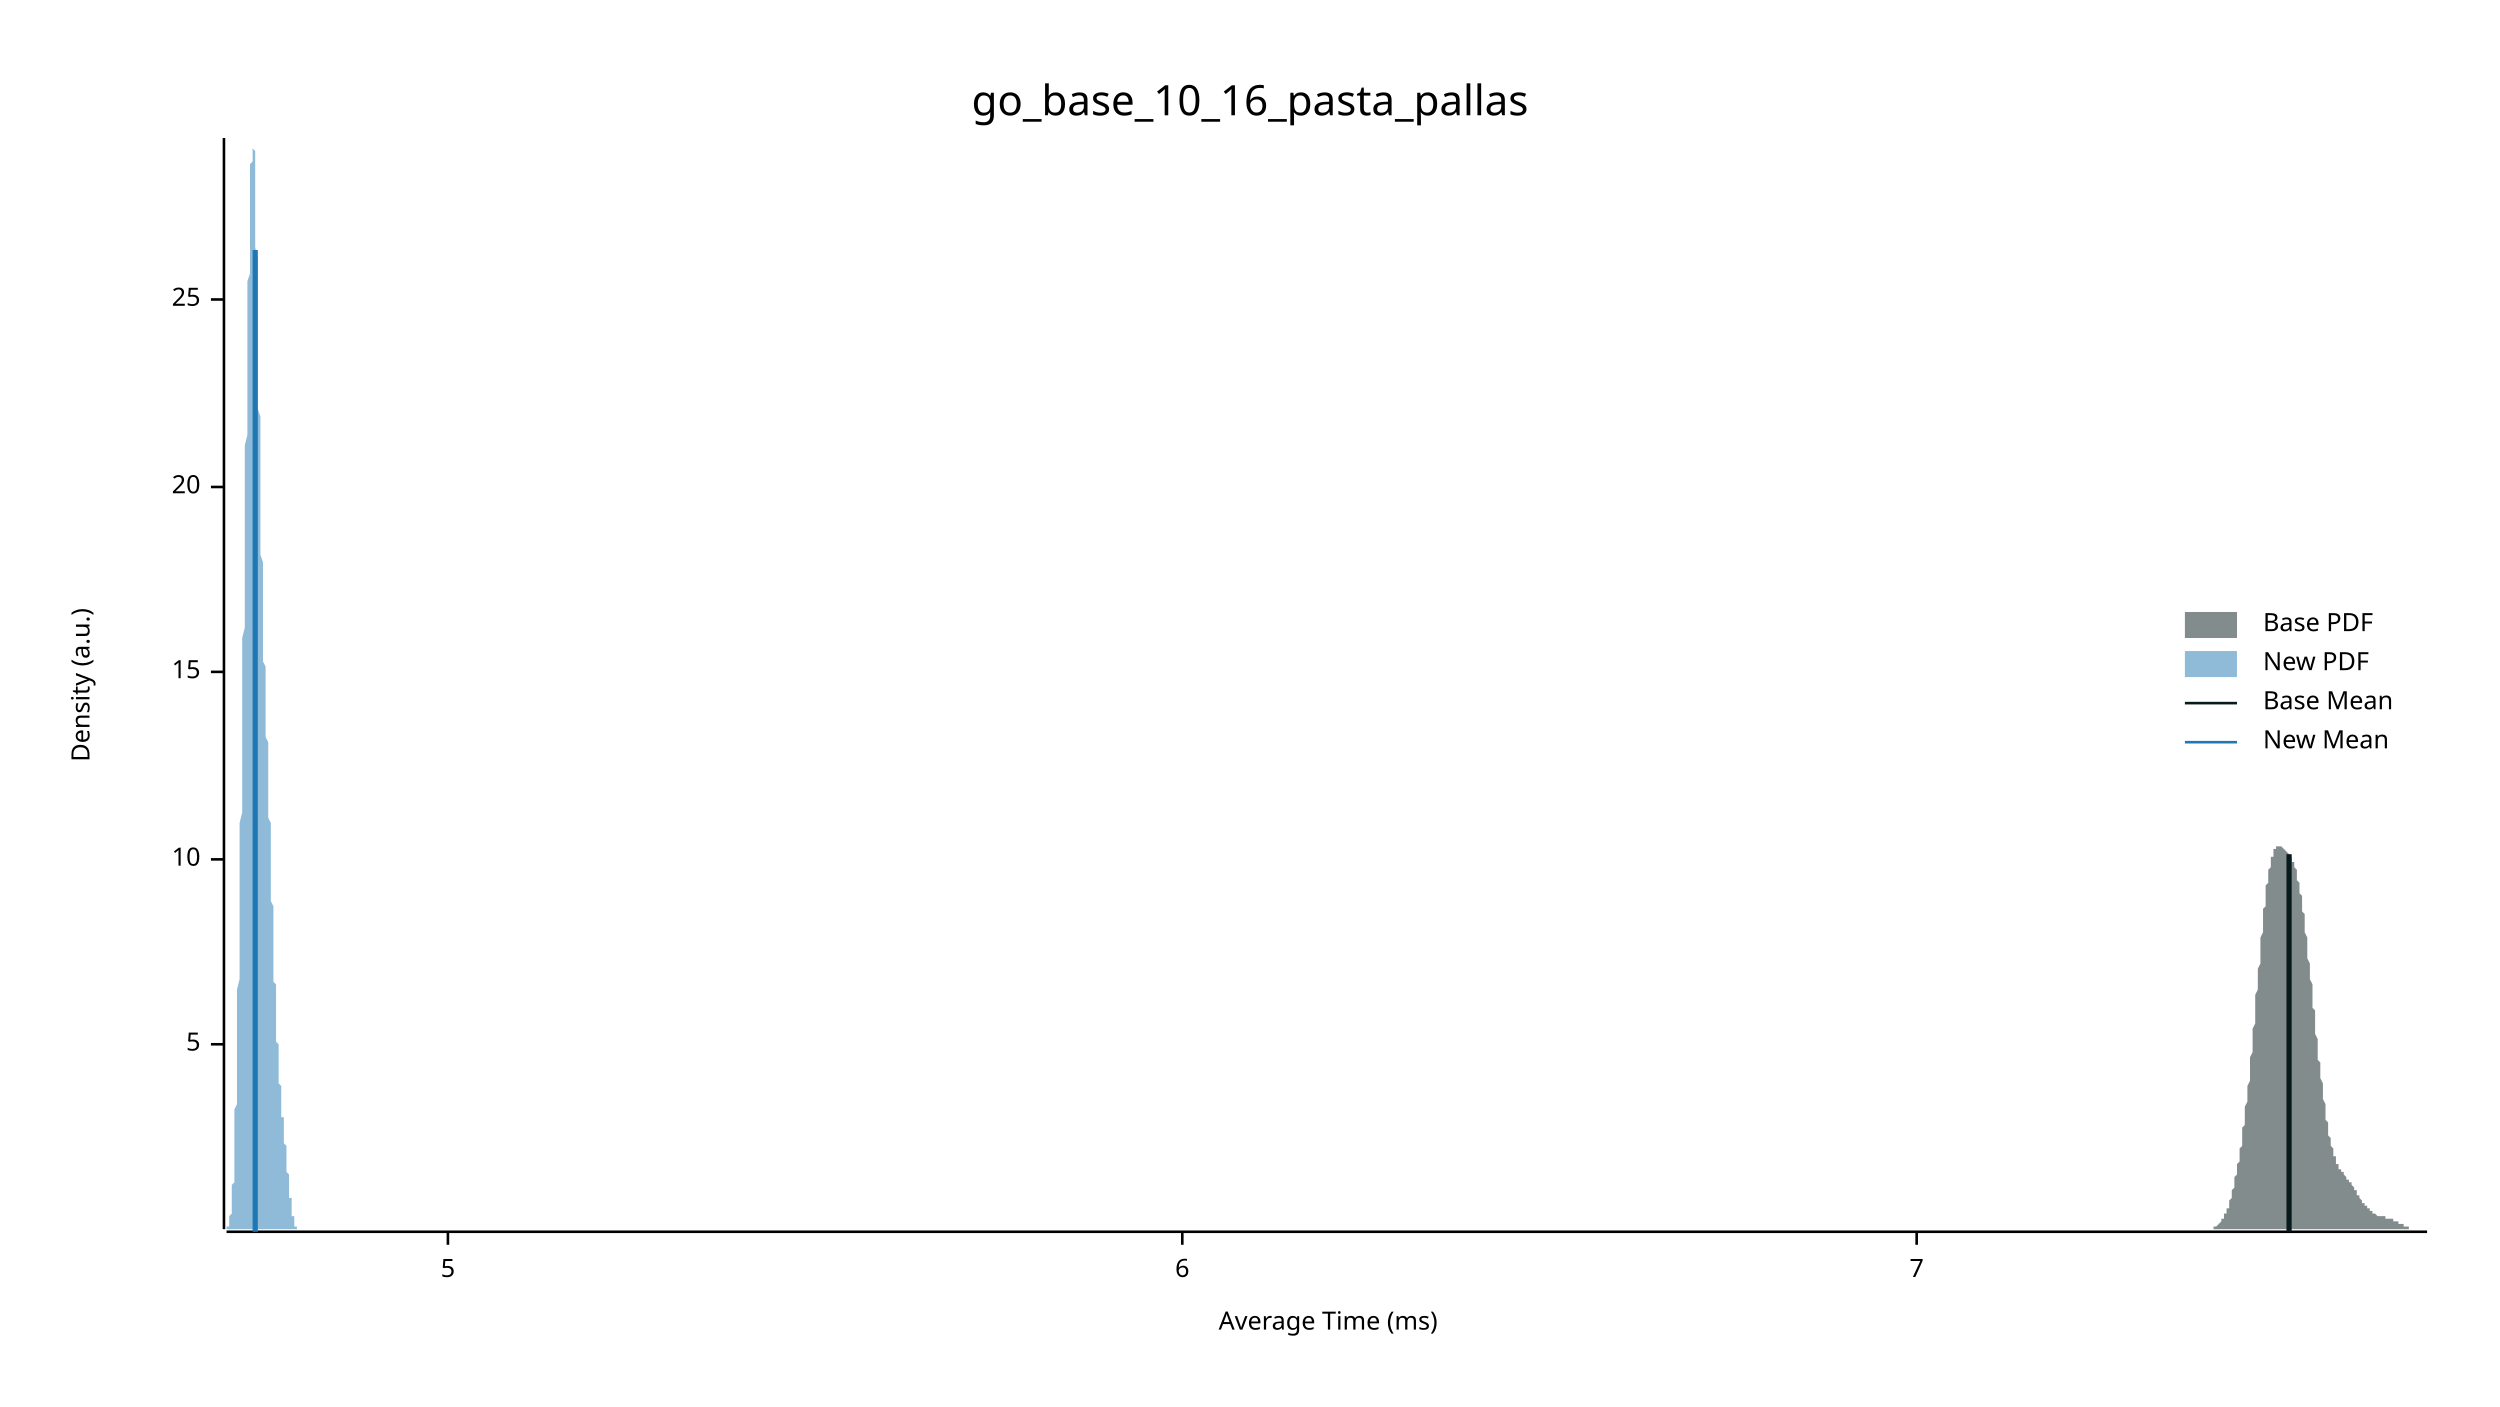
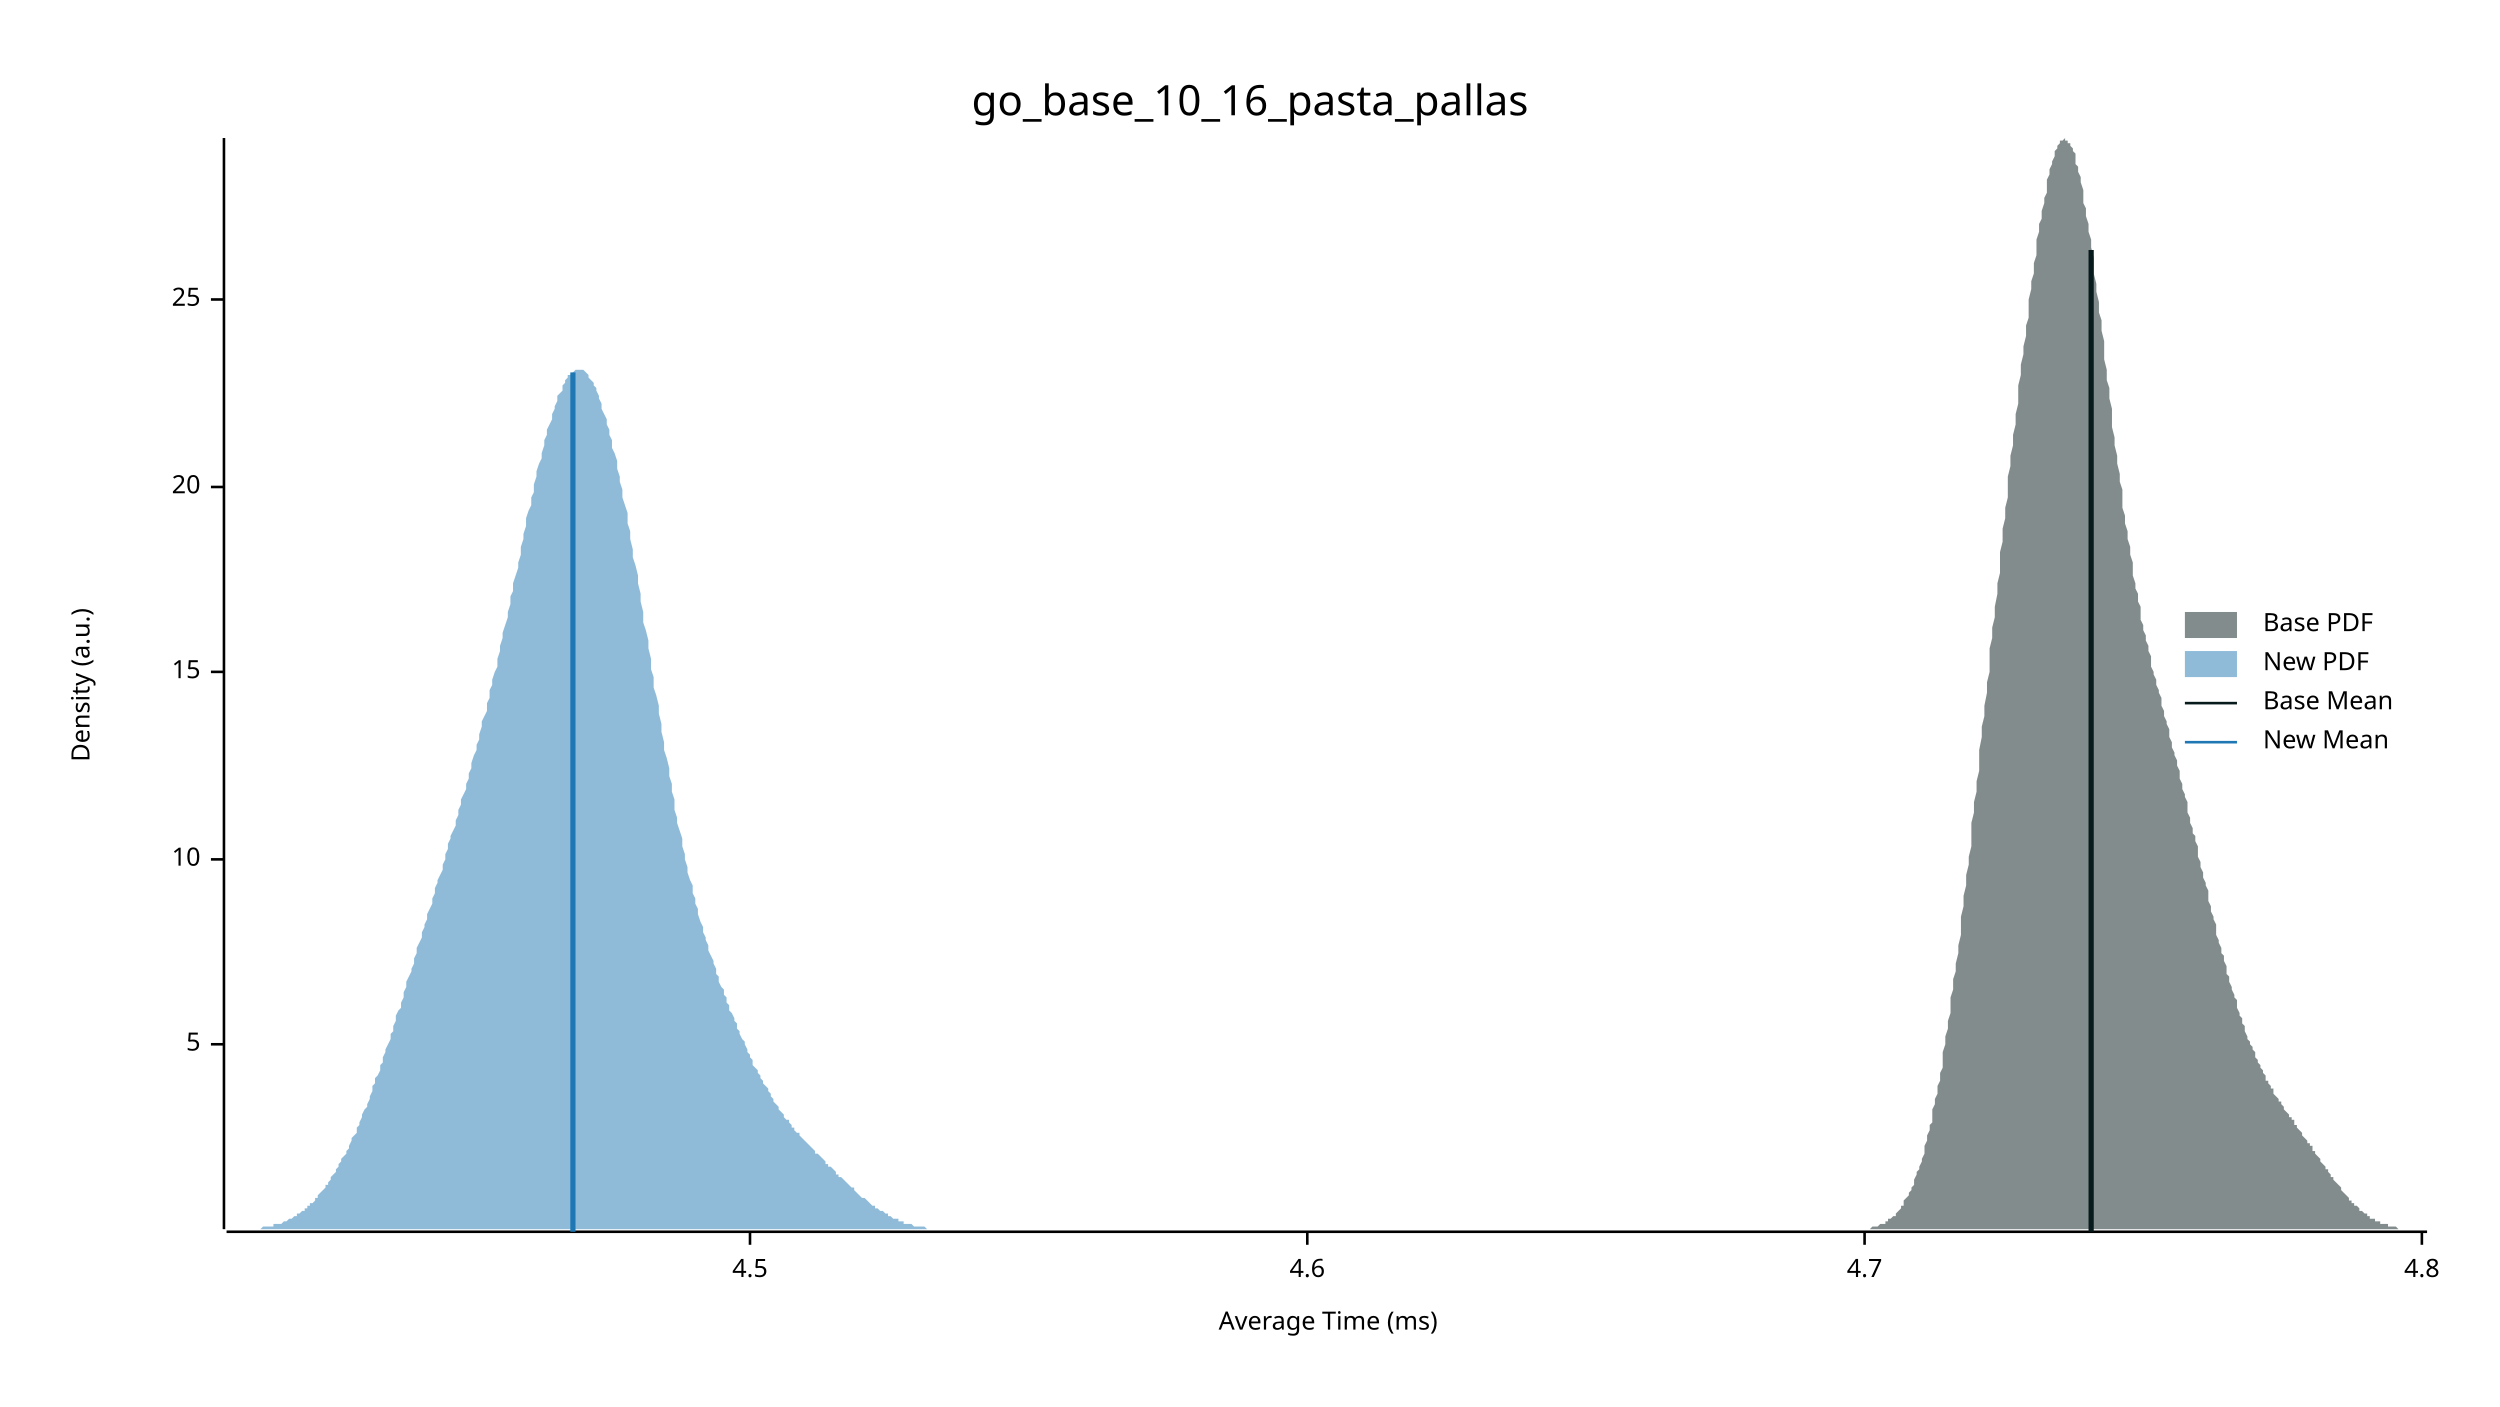
<svg xmlns="http://www.w3.org/2000/svg" width="960" height="540" viewBox="0 0 960 540">
  <text x="480" y="32" dy="0.76em" text-anchor="middle" font-family="sans-serif" font-size="16.129" opacity="1" fill="#000000">
go_base_10_16_pasta_pallas
</text>
  <text x="27" y="263" dy="0.76em" text-anchor="middle" font-family="sans-serif" font-size="9.677" opacity="1" fill="#000000" transform="rotate(270, 27, 263)">
Density (a.u.)
</text>
  <text x="510" y="513" dy="-0.5ex" text-anchor="middle" font-family="sans-serif" font-size="9.677" opacity="1" fill="#000000">
Average Time (ms)
</text>
  <polyline fill="none" opacity="1" stroke="#000000" stroke-width="1" points="86,53 86,472 " />
  <text x="77" y="401" dy="0.5ex" text-anchor="end" font-family="sans-serif" font-size="9.677" opacity="1" fill="#000000">
5
</text>
  <polyline fill="none" opacity="1" stroke="#000000" stroke-width="1" points="81,401 86,401 " />
  <text x="77" y="330" dy="0.5ex" text-anchor="end" font-family="sans-serif" font-size="9.677" opacity="1" fill="#000000">
10
</text>
  <polyline fill="none" opacity="1" stroke="#000000" stroke-width="1" points="81,330 86,330 " />
  <text x="77" y="258" dy="0.5ex" text-anchor="end" font-family="sans-serif" font-size="9.677" opacity="1" fill="#000000">
15
</text>
  <polyline fill="none" opacity="1" stroke="#000000" stroke-width="1" points="81,258 86,258 " />
  <text x="77" y="187" dy="0.5ex" text-anchor="end" font-family="sans-serif" font-size="9.677" opacity="1" fill="#000000">
20
</text>
  <polyline fill="none" opacity="1" stroke="#000000" stroke-width="1" points="81,187 86,187 " />
  <text x="77" y="115" dy="0.5ex" text-anchor="end" font-family="sans-serif" font-size="9.677" opacity="1" fill="#000000">
25
</text>
  <polyline fill="none" opacity="1" stroke="#000000" stroke-width="1" points="81,115 86,115 " />
  <polyline fill="none" opacity="1" stroke="#000000" stroke-width="1" points="87,473 932,473 " />
-   <text x="172" y="483" dy="0.76em" text-anchor="middle" font-family="sans-serif" font-size="9.677" opacity="1" fill="#000000">
- 5
+   <text x="288" y="483" dy="0.76em" text-anchor="middle" font-family="sans-serif" font-size="9.677" opacity="1" fill="#000000">
+ 4.5
</text>
-   <polyline fill="none" opacity="1" stroke="#000000" stroke-width="1" points="172,473 172,478 " />
-   <text x="454" y="483" dy="0.76em" text-anchor="middle" font-family="sans-serif" font-size="9.677" opacity="1" fill="#000000">
- 6
+   <polyline fill="none" opacity="1" stroke="#000000" stroke-width="1" points="288,473 288,478 " />
+   <text x="502" y="483" dy="0.76em" text-anchor="middle" font-family="sans-serif" font-size="9.677" opacity="1" fill="#000000">
+ 4.6
</text>
-   <polyline fill="none" opacity="1" stroke="#000000" stroke-width="1" points="454,473 454,478 " />
-   <text x="736" y="483" dy="0.76em" text-anchor="middle" font-family="sans-serif" font-size="9.677" opacity="1" fill="#000000">
- 7
+   <polyline fill="none" opacity="1" stroke="#000000" stroke-width="1" points="502,473 502,478 " />
+   <text x="716" y="483" dy="0.76em" text-anchor="middle" font-family="sans-serif" font-size="9.677" opacity="1" fill="#000000">
+ 4.7
</text>
-   <polyline fill="none" opacity="1" stroke="#000000" stroke-width="1" points="736,473 736,478 " />
-   <polygon opacity="0.5" fill="#071A1C" points="845,472 845,472 845,472 845,472 845,472 846,472 846,472 846,472 846,472 846,472 846,472 847,472 847,472 847,472 847,472 847,472 848,472 848,472 848,472 848,472 848,472 848,472 849,472 849,472 849,472 849,472 849,472 849,472 850,472 850,472 850,472 850,471 850,471 850,471 851,471 851,471 851,471 851,471 851,471 852,470 852,470 852,470 852,470 852,470 852,470 853,469 853,469 853,469 853,469 853,468 853,468 854,468 854,468 854,467 854,467 854,466 854,466 855,466 855,465 855,465 855,464 855,464 856,464 856,463 856,462 856,462 856,461 856,461 857,460 857,460 857,459 857,458 857,458 857,457 858,456 858,455 858,455 858,454 858,453 858,452 859,451 859,450 859,449 859,448 859,447 860,446 860,445 860,444 860,443 860,442 860,441 861,440 861,439 861,437 861,436 861,435 861,433 862,432 862,431 862,429 862,428 862,426 862,425 863,423 863,422 863,420 863,418 863,417 864,415 864,413 864,412 864,410 864,408 864,406 865,404 865,402 865,400 865,399 865,397 865,395 866,393 866,391 866,389 866,386 866,384 866,382 867,380 867,378 867,376 867,374 867,372 868,370 868,368 868,366 868,364 868,362 868,360 869,358 869,356 869,355 869,353 869,351 869,349 870,348 870,346 870,345 870,343 870,342 870,340 871,339 871,338 871,336 871,335 871,334 872,333 872,332 872,331 872,331 872,330 872,329 873,329 873,328 873,328 873,327 873,327 873,326 874,326 874,326 874,326 874,325 874,325 874,325 875,325 875,325 875,325 875,325 875,325 876,325 876,325 876,325 876,325 876,325 876,325 877,326 877,326 877,326 877,326 877,326 877,326 878,327 878,327 878,327 878,327 878,327 878,327 879,328 879,328 879,328 879,328 879,329 880,329 880,329 880,329 880,330 880,330 880,331 881,331 881,331 881,332 881,332 881,333 881,333 882,334 882,335 882,335 882,336 882,337 882,338 883,339 883,340 883,340 883,341 883,343 884,344 884,345 884,346 884,347 884,348 884,350 885,351 885,352 885,354 885,355 885,357 885,358 886,360 886,361 886,363 886,365 886,366 886,368 887,370 887,371 887,373 887,375 887,376 888,378 888,380 888,382 888,383 888,385 888,387 889,388 889,390 889,392 889,394 889,395 889,397 890,399 890,400 890,402 890,404 890,405 890,407 891,408 891,410 891,411 891,413 891,414 892,416 892,417 892,419 892,420 892,421 892,422 893,424 893,425 893,426 893,427 893,429 893,430 894,431 894,432 894,433 894,434 894,435 894,436 895,437 895,437 895,438 895,439 895,440 896,441 896,441 896,442 896,443 896,443 896,444 897,444 897,445 897,445 897,446 897,446 897,447 898,447 898,447 898,448 898,448 898,448 898,449 899,449 899,449 899,450 899,450 899,450 900,450 900,451 900,451 900,451 900,451 900,451 901,452 901,452 901,452 901,452 901,452 901,453 902,453 902,453 902,453 902,454 902,454 902,454 903,454 903,454 903,455 903,455 903,455 904,456 904,456 904,456 904,456 904,457 904,457 905,457 905,457 905,458 905,458 905,458 905,459 906,459 906,459 906,459 906,460 906,460 906,460 907,461 907,461 907,461 907,461 907,462 908,462 908,462 908,462 908,463 908,463 908,463 909,463 909,463 909,464 909,464 909,464 909,464 910,464 910,465 910,465 910,465 910,465 910,465 911,465 911,466 911,466 911,466 911,466 912,466 912,466 912,466 912,466 912,466 912,466 913,467 913,467 913,467 913,467 913,467 913,467 914,467 914,467 914,467 914,467 914,467 914,467 915,467 915,467 915,467 915,467 915,467 916,467 916,467 916,468 916,468 916,468 916,468 917,468 917,468 917,468 917,468 917,468 917,468 918,468 918,468 918,468 918,468 918,468 918,468 919,468 919,468 919,468 919,469 919,469 920,469 920,469 920,469 920,469 920,469 920,469 921,469 921,469 921,469 921,469 921,470 921,470 922,470 922,470 922,470 922,470 922,470 922,470 923,470 923,470 923,471 923,471 923,471 924,471 924,471 924,471 924,471 924,471 924,471 925,471 925,471 925,471 925,471 925,472 925,472 926,472 926,472 926,472 926,472 926,472 926,472 927,472 927,472 927,472 927,472 927,472 928,472 928,472 928,472 928,472 928,472 928,472 929,472 929,472 929,472 929,472 929,472 929,472 930,472 930,472 930,472 930,472 930,472 930,472 931,472 931,472 931,472 931,472 931,472 932,472 932,472 845,472 " />
-   <polygon opacity="0.5" fill="#1F78B4" points="87,472 87,472 87,472 87,472 87,472 87,472 87,472 87,472 87,472 87,472 87,472 87,472 87,472 87,472 87,472 87,471 87,471 87,471 88,471 88,471 88,471 88,471 88,470 88,470 88,470 88,470 88,470 88,469 88,469 88,469 88,468 88,468 88,468 88,467 88,467 89,466 89,466 89,466 89,465 89,464 89,464 89,463 89,463 89,462 89,461 89,460 89,460 89,459 89,458 89,457 89,456 89,455 90,454 90,453 90,451 90,450 90,449 90,447 90,446 90,445 90,443 90,441 90,440 90,438 90,436 90,434 90,432 90,430 90,428 90,426 91,424 91,422 91,419 91,417 91,415 91,412 91,409 91,407 91,404 91,401 91,398 91,395 91,392 91,389 91,386 91,383 91,380 92,376 92,373 92,370 92,366 92,363 92,359 92,355 92,352 92,348 92,344 92,340 92,336 92,332 92,328 92,325 92,320 92,316 93,312 93,308 93,304 93,300 93,296 93,292 93,287 93,283 93,279 93,275 93,271 93,266 93,262 93,258 93,254 93,249 93,245 94,241 94,237 94,233 94,228 94,224 94,220 94,216 94,212 94,208 94,203 94,199 94,195 94,191 94,187 94,183 94,179 94,175 94,171 95,167 95,163 95,159 95,155 95,151 95,148 95,144 95,140 95,136 95,133 95,129 95,125 95,122 95,118 95,115 95,111 95,108 96,105 96,101 96,98 96,95 96,92 96,89 96,86 96,84 96,81 96,78 96,76 96,74 96,71 96,69 96,67 96,65 96,63 97,62 97,60 97,59 97,58 97,57 97,56 97,55 97,54 97,54 97,54 97,53 97,54 97,54 97,54 97,55 97,55 97,56 97,57 98,58 98,59 98,61 98,63 98,64 98,66 98,68 98,70 98,73 98,75 98,78 98,80 98,83 98,86 98,89 98,92 98,95 99,99 99,102 99,105 99,109 99,112 99,116 99,120 99,123 99,127 99,131 99,134 99,138 99,142 99,146 99,149 99,153 99,157 100,160 100,164 100,168 100,171 100,175 100,178 100,182 100,185 100,188 100,192 100,195 100,198 100,201 100,204 100,207 100,210 100,213 101,216 101,218 101,221 101,223 101,226 101,228 101,231 101,233 101,235 101,238 101,240 101,242 101,244 101,246 101,248 101,250 101,252 101,254 102,256 102,258 102,259 102,261 102,263 102,265 102,266 102,268 102,270 102,271 102,273 102,275 102,277 102,278 102,280 102,282 102,283 103,285 103,287 103,288 103,290 103,292 103,294 103,296 103,297 103,299 103,301 103,303 103,305 103,306 103,308 103,310 103,312 103,314 104,316 104,318 104,320 104,321 104,323 104,325 104,327 104,329 104,331 104,333 104,335 104,337 104,339 104,340 104,342 104,344 104,346 105,348 105,350 105,352 105,353 105,355 105,357 105,359 105,360 105,362 105,364 105,366 105,367 105,369 105,371 105,372 105,374 105,375 105,377 106,378 106,380 106,381 106,383 106,384 106,386 106,387 106,389 106,390 106,391 106,393 106,394 106,395 106,396 106,398 106,399 106,400 107,401 107,402 107,403 107,404 107,405 107,406 107,407 107,408 107,409 107,410 107,411 107,412 107,413 107,414 107,414 107,415 107,416 108,417 108,418 108,418 108,419 108,420 108,421 108,421 108,422 108,423 108,423 108,424 108,425 108,425 108,426 108,427 108,427 108,428 108,429 109,429 109,430 109,430 109,431 109,432 109,432 109,433 109,433 109,434 109,435 109,435 109,436 109,437 109,437 109,438 109,438 109,439 110,440 110,440 110,441 110,442 110,442 110,443 110,444 110,444 110,445 110,445 110,446 110,447 110,447 110,448 110,449 110,449 110,450 111,451 111,451 111,452 111,452 111,453 111,454 111,454 111,455 111,455 111,456 111,456 111,457 111,458 111,458 111,459 111,459 111,460 112,460 112,461 112,461 112,462 112,462 112,462 112,463 112,463 112,464 112,464 112,465 112,465 112,465 112,466 112,466 112,466 112,467 112,467 113,467 113,468 113,468 113,468 113,468 113,469 113,469 113,469 113,469 113,469 113,470 113,470 113,470 113,470 113,470 113,470 113,471 114,471 114,471 114,471 114,471 114,471 114,471 114,471 114,471 114,472 114,472 114,472 114,472 114,472 114,472 114,472 114,472 114,472 115,472 115,472 115,472 115,472 115,472 115,472 115,472 115,472 115,472 115,472 115,472 115,472 115,472 115,472 115,472 115,472 115,472 87,472 " />
-   <polyline fill="none" opacity="1" stroke="#071A1C" stroke-width="2" points="879,473 879,328 " />
-   <polyline fill="none" opacity="1" stroke="#1F78B4" stroke-width="2" points="98,473 98,96 " />
+   <polyline fill="none" opacity="1" stroke="#000000" stroke-width="1" points="716,473 716,478 " />
+   <text x="930" y="483" dy="0.76em" text-anchor="middle" font-family="sans-serif" font-size="9.677" opacity="1" fill="#000000">
+ 4.8
+ </text>
+   <polyline fill="none" opacity="1" stroke="#000000" stroke-width="1" points="930,473 930,478 " />
+   <polygon opacity="0.5" fill="#071A1C" points="712,472 713,472 713,472 713,472 714,472 714,472 715,472 715,472 716,472 716,472 717,472 717,472 717,472 718,472 718,472 719,471 719,471 720,471 720,471 720,471 721,471 721,471 722,470 722,470 723,470 723,470 724,470 724,469 724,469 725,469 725,468 726,468 726,468 727,467 727,467 728,467 728,466 728,466 729,465 729,465 730,464 730,463 731,463 731,462 731,461 732,460 732,460 733,459 733,458 734,457 734,456 735,455 735,454 735,453 736,451 736,450 737,449 737,448 738,446 738,445 739,443 739,441 739,440 740,438 740,436 741,434 741,432 742,431 742,428 742,426 743,424 743,422 744,420 744,417 745,415 745,412 746,410 746,407 746,404 747,401 747,398 748,395 748,392 749,389 749,386 749,383 750,380 750,376 751,373 751,370 752,366 752,363 753,359 753,355 753,352 754,348 754,344 755,340 755,336 756,332 756,329 757,325 757,321 757,316 758,312 758,308 759,304 759,300 760,296 760,292 760,288 761,283 761,279 762,275 762,271 763,266 763,262 764,258 764,254 764,249 765,245 765,241 766,237 766,233 767,228 767,224 768,220 768,216 768,212 769,208 769,203 770,199 770,195 771,191 771,187 771,183 772,179 772,175 773,171 773,167 774,163 774,159 775,155 775,151 775,148 776,144 776,140 777,136 777,133 778,129 778,125 779,122 779,118 779,115 780,111 780,108 781,105 781,101 782,98 782,95 782,92 783,89 783,86 784,84 784,81 785,78 785,76 786,74 786,71 786,69 787,67 787,65 788,63 788,62 789,60 789,59 789,58 790,57 790,56 791,55 791,54 792,54 792,54 793,53 793,54 793,54 794,54 794,55 795,55 795,56 796,57 796,58 797,59 797,61 797,63 798,64 798,66 799,68 799,70 800,73 800,75 800,78 801,80 801,83 802,86 802,89 803,92 803,95 804,99 804,102 804,105 805,109 805,112 806,116 806,120 807,123 807,127 808,131 808,134 808,138 809,142 809,146 810,149 810,153 811,157 811,160 811,164 812,168 812,171 813,175 813,178 814,182 814,185 815,188 815,192 815,195 816,198 816,201 817,204 817,207 818,210 818,213 819,216 819,218 819,221 820,224 820,226 821,228 821,231 822,233 822,235 822,238 823,240 823,242 824,244 824,246 825,248 825,250 826,252 826,254 826,256 827,258 827,259 828,261 828,263 829,265 829,266 830,268 830,270 830,271 831,273 831,275 832,277 832,278 833,280 833,282 833,283 834,285 834,287 835,289 835,290 836,292 836,294 837,296 837,297 837,299 838,301 838,303 839,305 839,306 840,308 840,310 840,312 841,314 841,316 842,318 842,320 843,321 843,323 844,325 844,327 844,329 845,331 845,333 846,335 846,337 847,339 847,340 848,342 848,344 848,346 849,348 849,350 850,352 850,353 851,355 851,357 851,359 852,361 852,362 853,364 853,366 854,367 854,369 855,371 855,372 855,374 856,375 856,377 857,379 857,380 858,382 858,383 859,384 859,386 859,387 860,389 860,390 861,391 861,393 862,394 862,395 862,396 863,398 863,399 864,400 864,401 865,402 865,403 866,404 866,405 866,406 867,407 867,408 868,409 868,410 869,411 869,412 870,413 870,414 870,415 871,415 871,416 872,417 872,418 873,418 873,419 873,420 874,421 874,421 875,422 875,423 876,423 876,424 877,425 877,425 877,426 878,427 878,427 879,428 879,429 880,429 880,430 881,430 881,431 881,432 882,432 882,433 883,434 883,434 884,435 884,435 884,436 885,437 885,437 886,438 886,439 887,439 887,440 888,440 888,441 888,442 889,442 889,443 890,444 890,444 891,445 891,446 891,446 892,447 892,447 893,448 893,449 894,449 894,450 895,451 895,451 895,452 896,452 896,453 897,454 897,454 898,455 898,455 899,456 899,457 899,457 900,458 900,458 901,459 901,459 902,460 902,460 902,461 903,461 903,462 904,462 904,463 905,463 905,463 906,464 906,464 906,465 907,465 907,465 908,466 908,466 909,466 909,467 910,467 910,467 910,468 911,468 911,468 912,468 912,469 913,469 913,469 913,469 914,469 914,470 915,470 915,470 916,470 916,470 917,470 917,471 917,471 918,471 918,471 919,471 919,471 920,471 920,471 921,472 921,472 921,472 922,472 922,472 923,472 923,472 924,472 924,472 924,472 925,472 925,472 926,472 926,472 927,472 927,472 928,472 928,472 928,472 929,472 929,472 930,472 930,472 931,472 931,472 932,472 932,472 712,472 " />
+   <polygon opacity="0.5" fill="#1F78B4" points="87,472 87,472 88,472 88,472 89,472 89,472 90,472 90,472 91,472 92,472 92,472 93,472 93,472 94,472 94,472 95,472 96,472 96,472 97,472 97,472 98,472 98,472 99,472 100,472 100,472 101,471 101,471 102,471 102,471 103,471 104,471 104,471 105,471 105,470 106,470 106,470 107,470 108,470 108,470 109,469 109,469 110,469 110,469 111,468 112,468 112,468 113,467 113,467 114,467 114,466 115,466 116,465 116,465 117,465 117,464 118,464 118,463 119,463 119,462 120,462 121,461 121,460 122,460 122,459 123,458 123,458 124,457 125,456 125,455 126,455 126,454 127,453 127,452 128,451 129,450 129,449 130,448 130,447 131,446 131,445 132,444 133,443 133,442 134,441 134,440 135,438 135,437 136,436 137,435 137,433 138,432 138,431 139,429 139,428 140,426 141,425 141,424 142,422 142,421 143,419 143,417 144,416 144,414 145,413 146,411 146,409 147,408 147,406 148,404 148,403 149,401 150,399 150,397 151,396 151,394 152,392 152,390 153,388 154,387 154,385 155,383 155,381 156,379 156,377 157,375 158,373 158,372 159,370 159,368 160,366 160,364 161,362 162,360 162,358 163,356 163,355 164,353 164,351 165,349 166,347 166,345 167,343 167,341 168,339 168,338 169,336 170,334 170,332 171,330 171,328 172,326 172,324 173,322 173,321 174,319 175,317 175,315 176,313 176,311 177,309 177,307 178,305 179,303 179,301 180,299 180,297 181,295 181,293 182,290 183,288 183,286 184,284 184,282 185,279 185,277 186,275 187,273 187,270 188,268 188,265 189,263 189,261 190,258 191,256 191,253 192,250 192,248 193,245 193,243 194,240 195,237 195,235 196,232 196,229 197,227 197,224 198,221 199,218 199,216 200,213 200,210 201,207 201,205 202,202 202,199 203,196 204,194 204,191 205,189 205,186 206,183 206,181 207,178 208,176 208,174 209,171 209,169 210,167 210,165 211,163 212,161 212,159 213,157 213,156 214,154 214,152 215,151 216,150 216,148 217,147 217,146 218,145 218,144 219,144 220,143 220,143 221,142 221,142 222,142 222,142 223,142 224,142 224,142 225,143 225,143 226,144 226,145 227,146 228,147 228,148 229,149 229,150 230,152 230,153 231,155 231,157 232,159 233,161 233,163 234,165 234,167 235,169 235,172 236,174 237,177 237,180 238,183 238,185 239,188 239,191 240,194 241,197 241,201 242,204 242,207 243,211 243,214 244,217 245,221 245,224 246,228 246,231 247,235 247,239 248,242 249,246 249,249 250,253 250,257 251,260 251,264 252,267 253,271 253,274 254,278 254,281 255,285 255,288 256,291 257,295 257,298 258,301 258,304 259,307 259,311 260,314 260,316 261,319 262,322 262,325 263,328 263,330 264,333 264,335 265,338 266,340 266,343 267,345 267,347 268,349 268,351 269,354 270,356 270,358 271,360 271,361 272,363 272,365 273,367 274,369 274,370 275,372 275,374 276,375 276,377 277,379 278,380 278,382 279,383 279,385 280,386 280,388 281,389 282,391 282,392 283,393 283,395 284,396 284,397 285,399 286,400 286,401 287,403 287,404 288,405 288,406 289,407 289,409 290,410 291,411 291,412 292,413 292,414 293,415 293,416 294,417 295,418 295,419 296,420 296,421 297,422 297,423 298,424 299,425 299,426 300,427 300,427 301,428 301,429 302,430 303,430 303,431 304,432 304,433 305,433 305,434 306,435 307,435 307,436 308,437 308,437 309,438 309,438 310,439 311,440 311,440 312,441 312,441 313,442 313,443 314,443 315,444 315,444 316,445 316,445 317,446 317,447 318,447 318,448 319,448 320,449 320,449 321,450 321,451 322,451 322,452 323,452 324,453 324,453 325,454 325,454 326,455 326,455 327,456 328,456 328,457 329,458 329,458 330,459 330,459 331,460 332,460 332,460 333,461 333,461 334,462 334,462 335,463 336,463 336,464 337,464 337,464 338,465 338,465 339,465 340,466 340,466 341,466 341,467 342,467 342,467 343,468 344,468 344,468 345,468 345,469 346,469 346,469 347,469 347,470 348,470 349,470 349,470 350,470 350,470 351,471 351,471 352,471 353,471 353,471 354,471 354,471 355,471 355,471 356,472 357,472 357,472 358,472 358,472 359,472 359,472 360,472 361,472 361,472 362,472 362,472 363,472 363,472 364,472 365,472 365,472 366,472 366,472 367,472 367,472 368,472 369,472 369,472 370,472 370,472 370,472 87,472 " />
+   <polyline fill="none" opacity="1" stroke="#071A1C" stroke-width="2" points="803,473 803,96 " />
+   <polyline fill="none" opacity="1" stroke="#1F78B4" stroke-width="2" points="220,473 220,143 " />
  <text x="869" y="235" dy="0.76em" text-anchor="start" font-family="sans-serif" font-size="9.677" opacity="1" fill="#000000">
Base PDF
</text>
  <text x="869" y="250" dy="0.76em" text-anchor="start" font-family="sans-serif" font-size="9.677" opacity="1" fill="#000000">
New PDF
</text>
  <text x="869" y="265" dy="0.76em" text-anchor="start" font-family="sans-serif" font-size="9.677" opacity="1" fill="#000000">
Base Mean
</text>
  <text x="869" y="280" dy="0.76em" text-anchor="start" font-family="sans-serif" font-size="9.677" opacity="1" fill="#000000">
New Mean
</text>
  <rect x="839" y="235" width="20" height="10" opacity="0.5" fill="#071A1C" stroke="none" />
  <rect x="839" y="250" width="20" height="10" opacity="0.5" fill="#1F78B4" stroke="none" />
  <polyline fill="none" opacity="1" stroke="#071A1C" stroke-width="1" points="839,270 859,270 " />
  <polyline fill="none" opacity="1" stroke="#1F78B4" stroke-width="1" points="839,285 859,285 " />
</svg>
